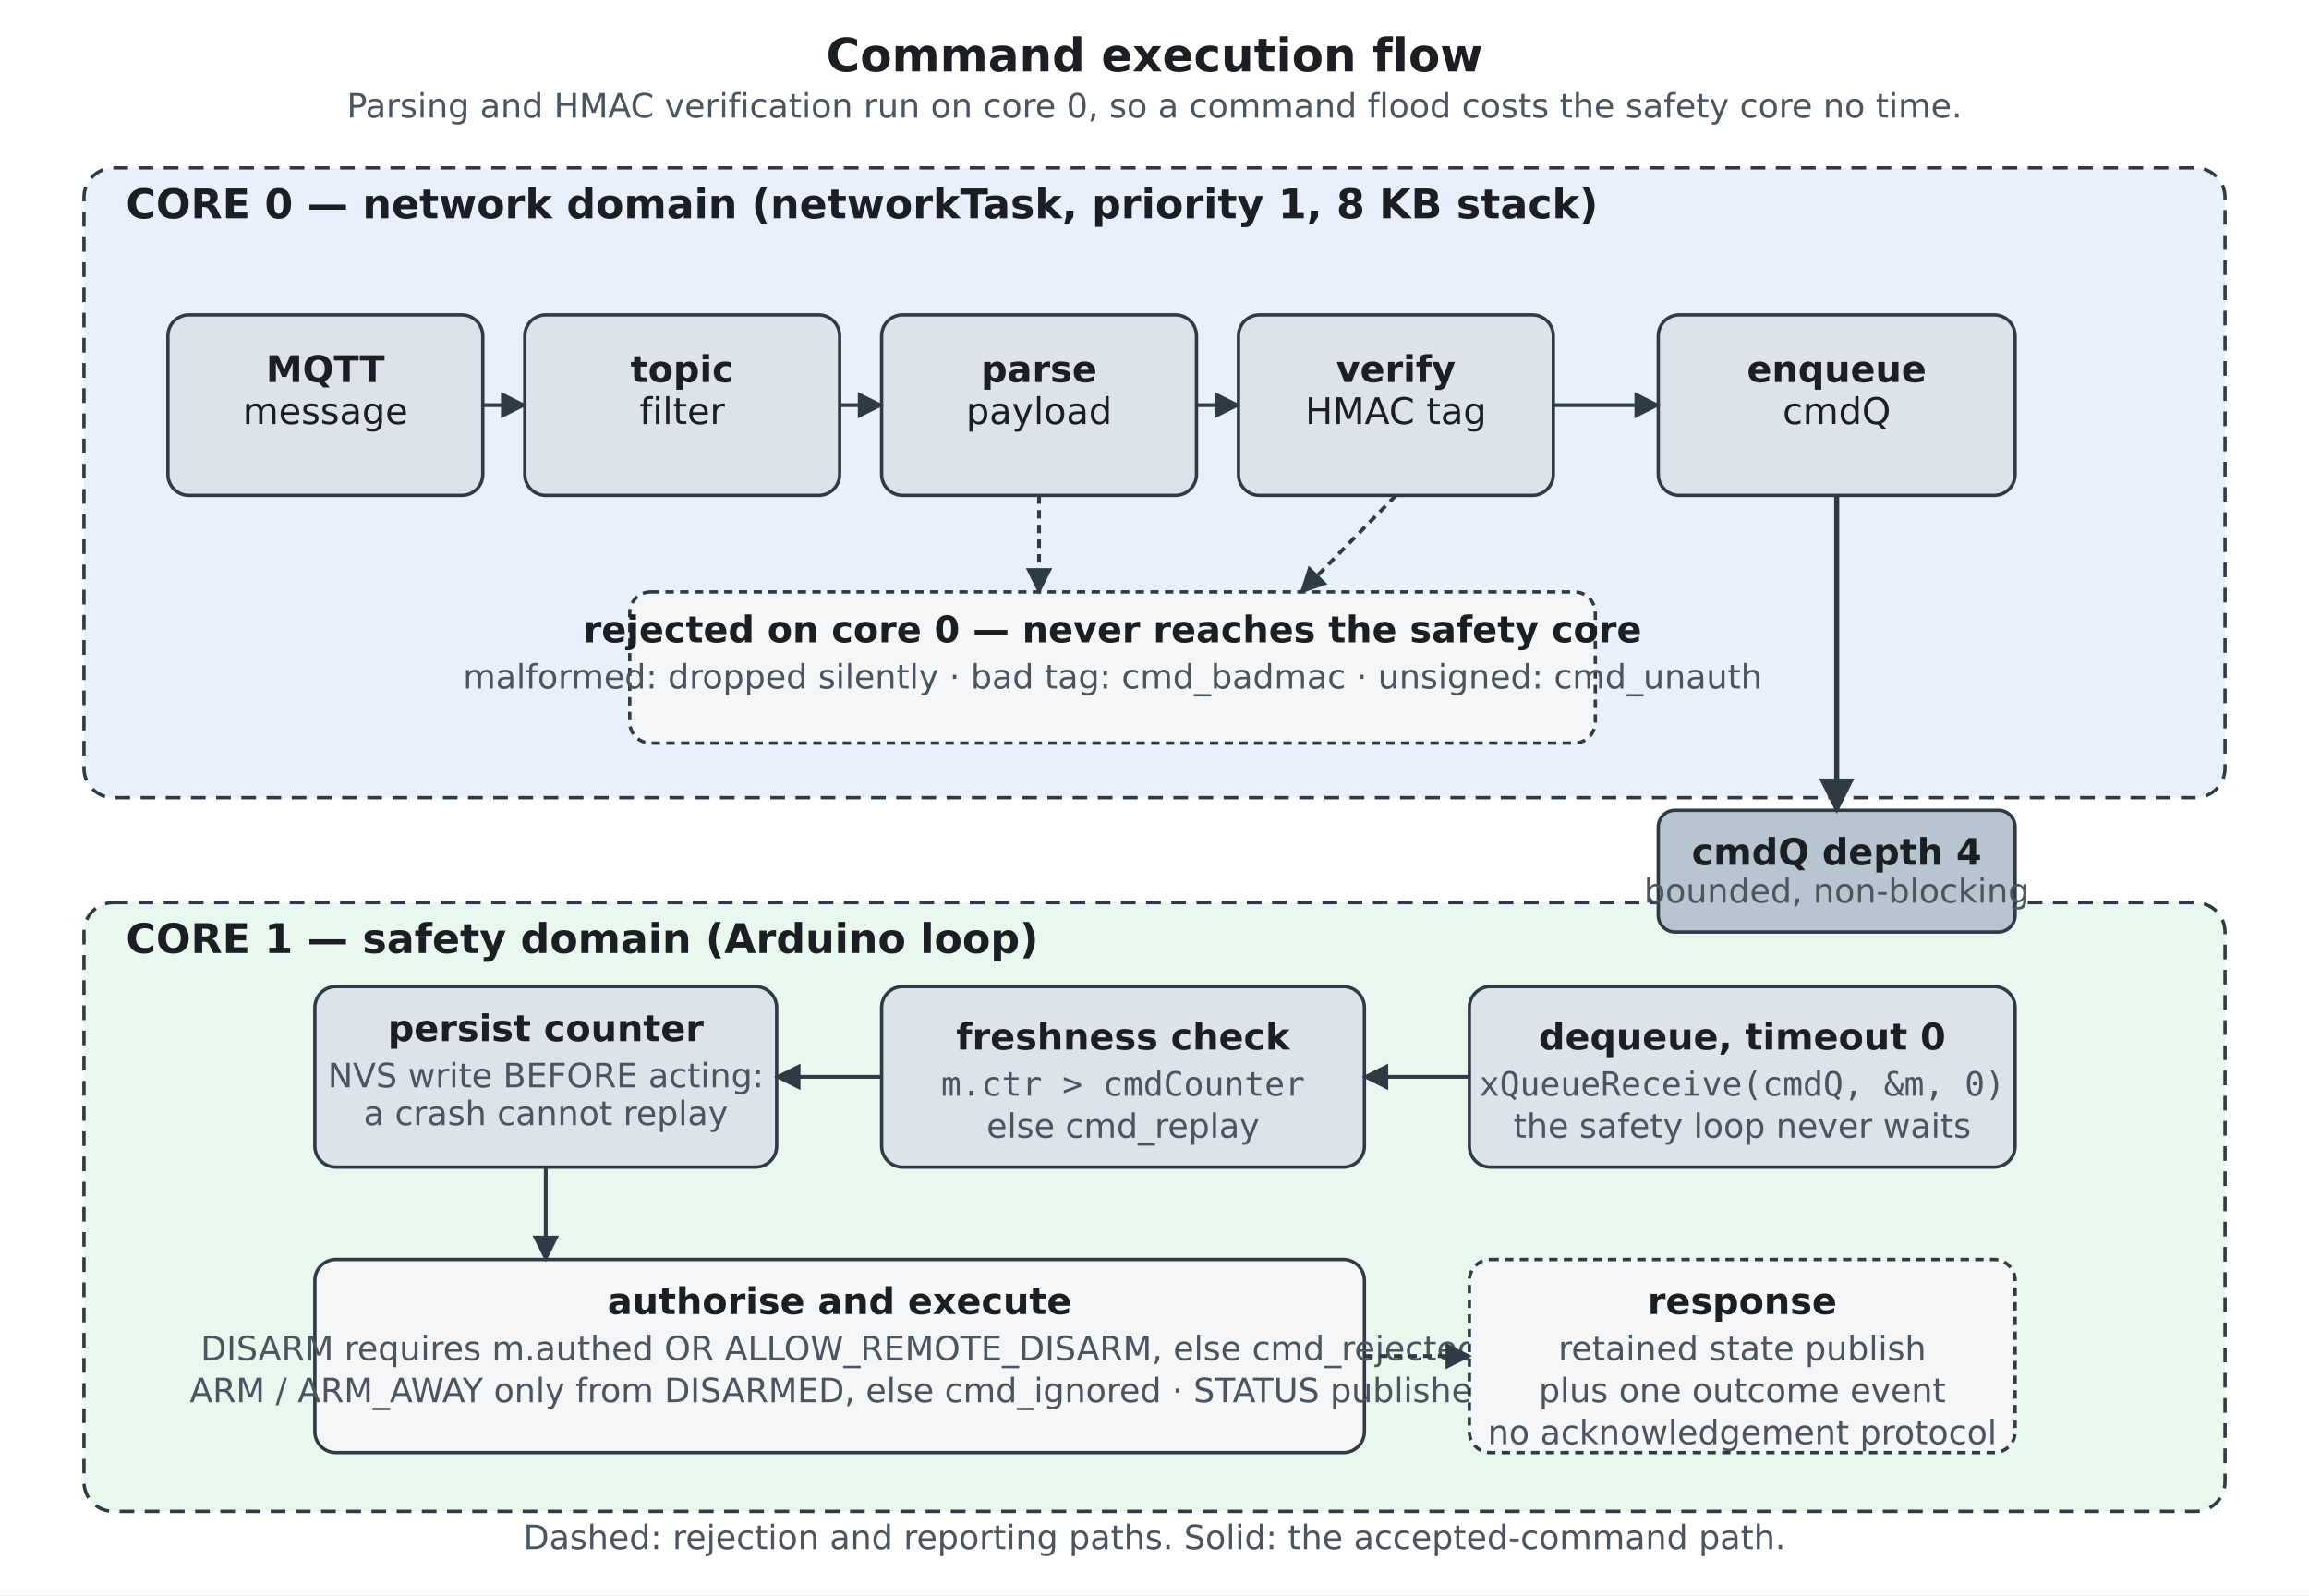
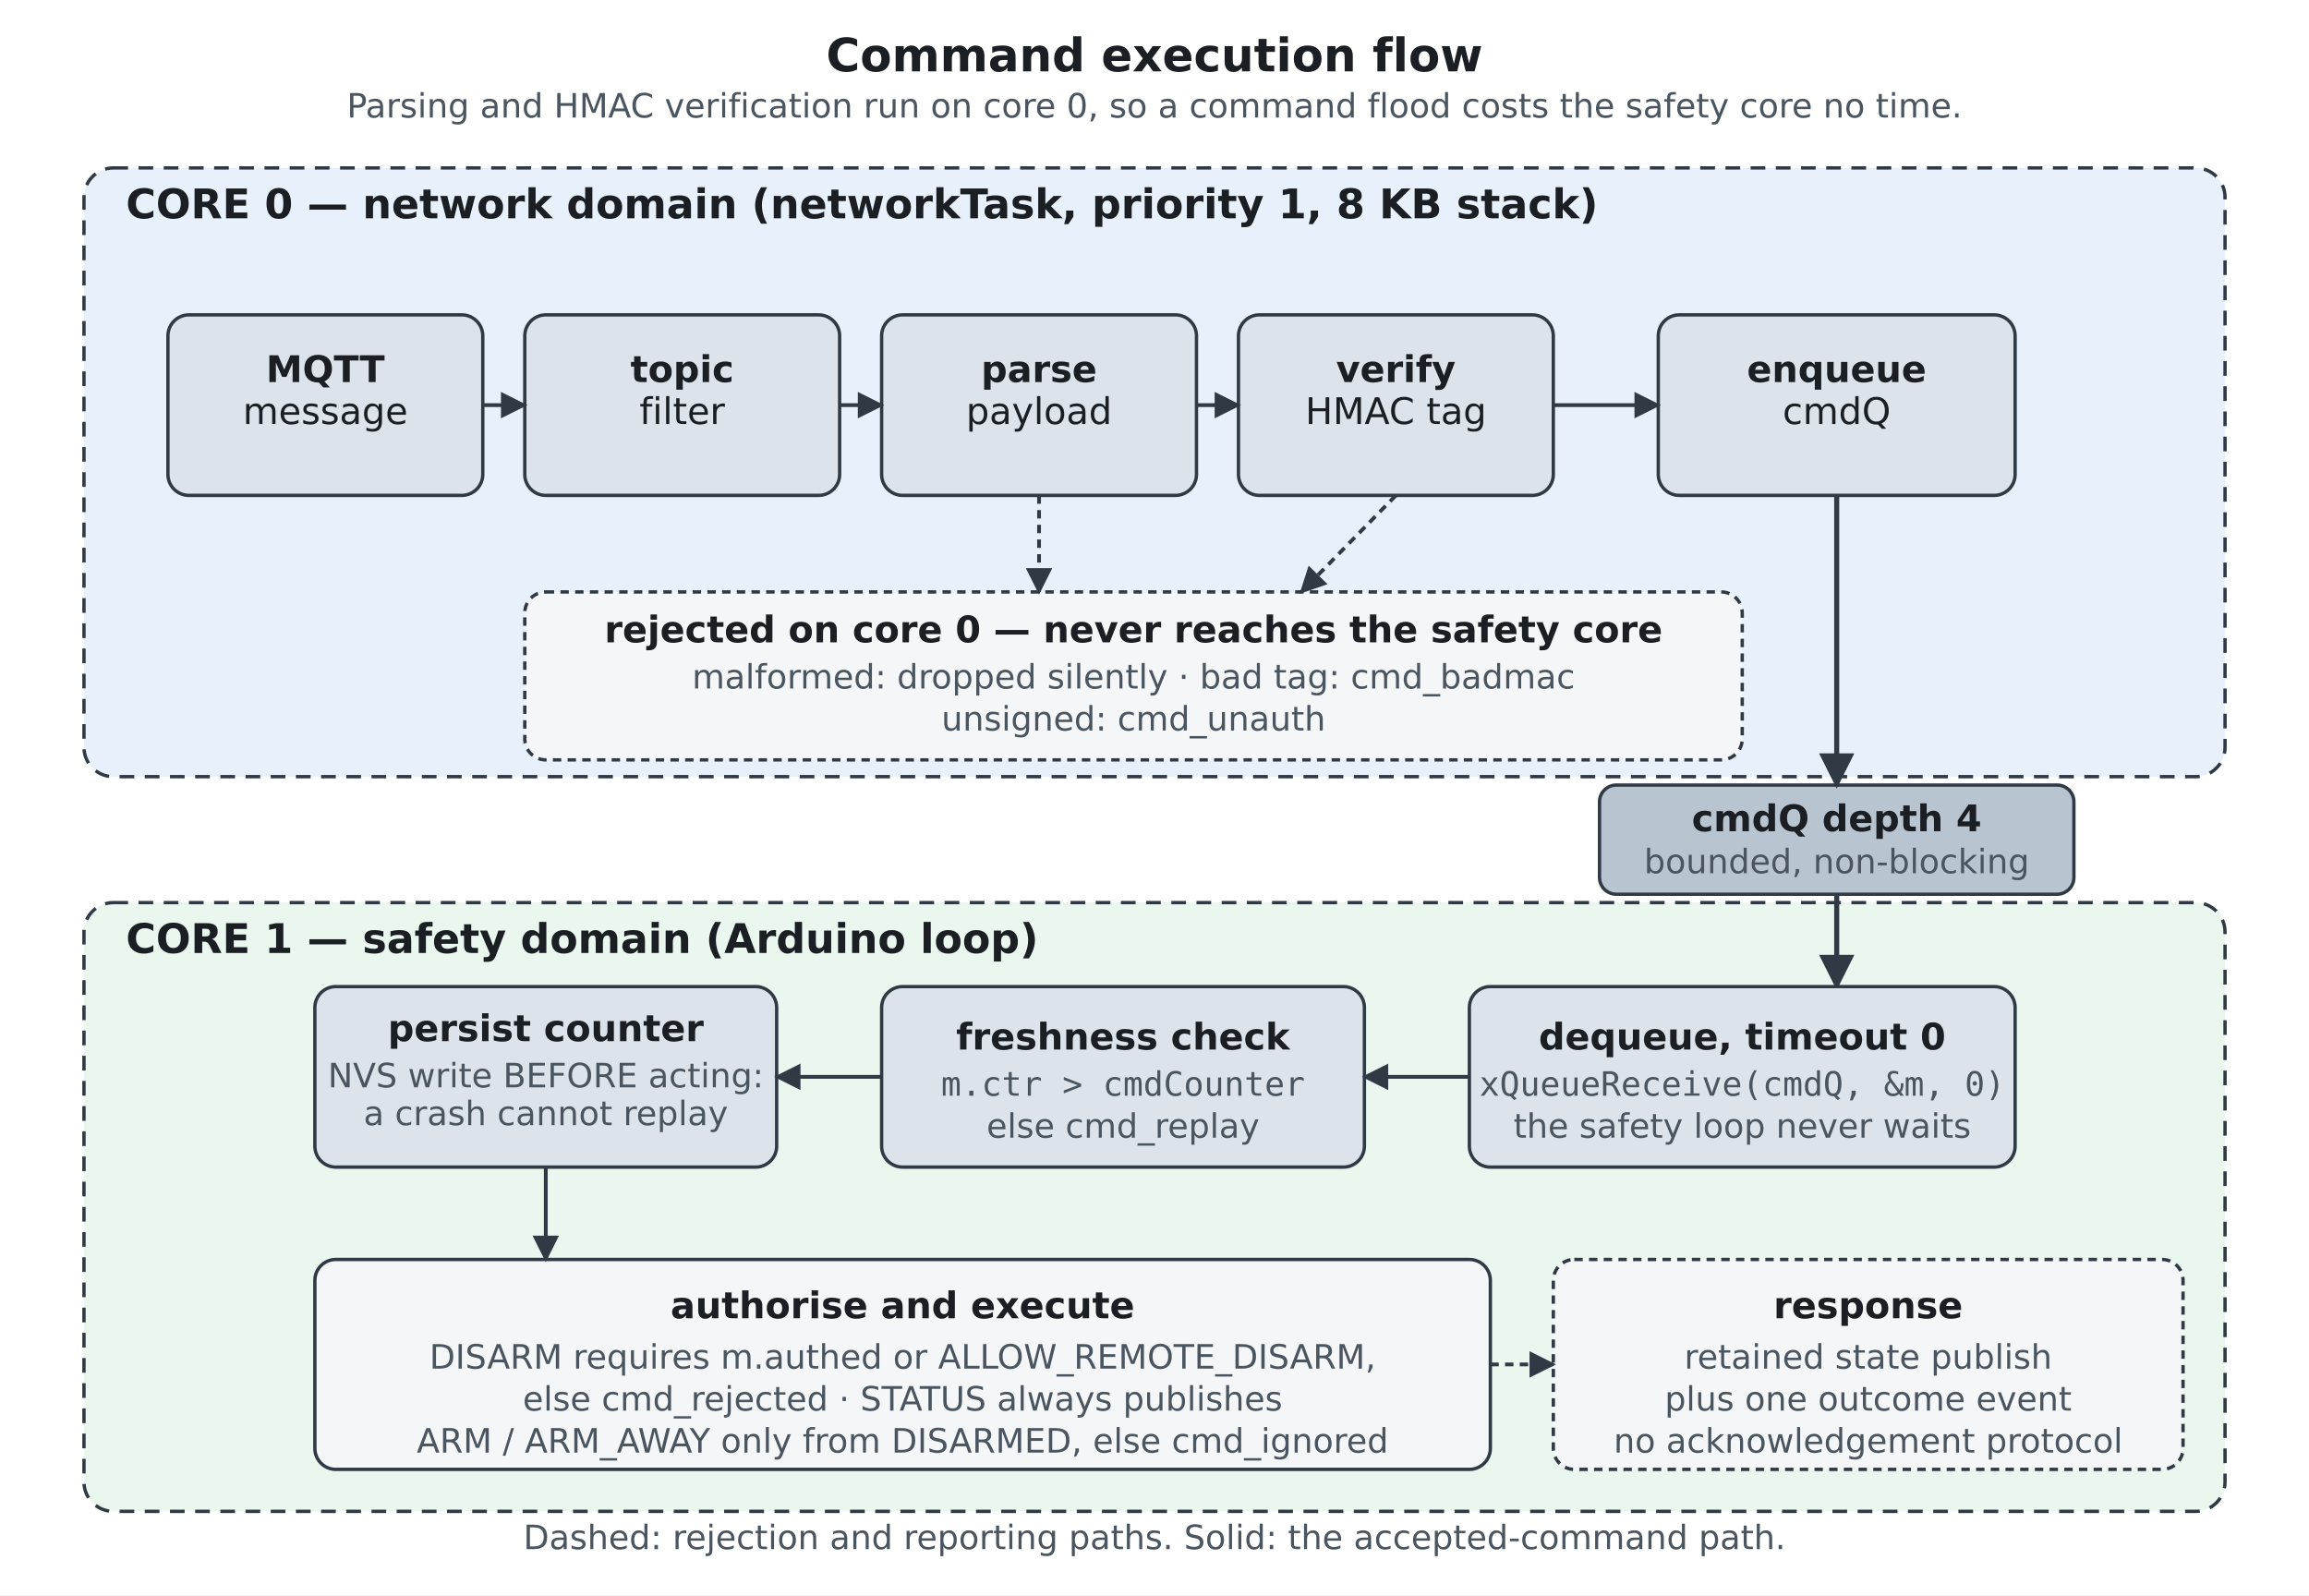
<svg xmlns="http://www.w3.org/2000/svg" width="1100" height="760" viewBox="0 0 1100 760" font-family="DejaVu Sans, Arial, Helvetica, sans-serif">
  <rect width="100%" height="100%" fill="#FFFFFF" />
  <defs>
    <marker id="arr" viewBox="0 0 10 10" refX="9" refY="5" markerWidth="7" markerHeight="7" orient="auto">
      <path d="M0 0 L10 5 L0 10 z" fill="#2F3A45" />
    </marker>
  </defs>
  <text x="550" y="34" font-size="22" font-family="DejaVu Sans, Arial, Helvetica, sans-serif" text-anchor="middle" fill="#1B1F23" font-weight="bold">Command execution flow</text>
  <text x="550" y="56" font-size="16" font-family="DejaVu Sans, Arial, Helvetica, sans-serif" text-anchor="middle" fill="#4A5560">Parsing and HMAC verification run on core 0, so a command flood costs the safety core no time.</text>
-   <rect x="40" y="80" width="1020" height="300" rx="14" fill="#E8F1FB" stroke="#2F3A45" stroke-width="1.6" stroke-dasharray="7 5" />
+   <rect x="40" y="80" width="1020" height="290" rx="14" fill="#E8F1FB" stroke="#2F3A45" stroke-width="1.6" stroke-dasharray="7 5" />
  <text x="60" y="104" font-size="19.5" font-family="DejaVu Sans, Arial, Helvetica, sans-serif" text-anchor="start" fill="#1B1F23" font-weight="bold">CORE 0  —  network domain  (networkTask, priority 1, 8 KB stack)</text>
  <rect x="40" y="430" width="1020" height="290" rx="14" fill="#E9F7EF" stroke="#2F3A45" stroke-width="1.6" stroke-dasharray="7 5" />
  <text x="60" y="454" font-size="19.5" font-family="DejaVu Sans, Arial, Helvetica, sans-serif" text-anchor="start" fill="#1B1F23" font-weight="bold">CORE 1  —  safety domain  (Arduino loop)</text>
  <rect x="80" y="150" width="150" height="86" rx="10" fill="#DCE3EA" stroke="#2F3A45" stroke-width="1.6" />
  <text x="155.0" y="182" font-size="17.5" font-family="DejaVu Sans, Arial, Helvetica, sans-serif" text-anchor="middle" fill="#1B1F23" font-weight="bold">MQTT</text>
  <text x="155.0" y="202" font-size="17.5" font-family="DejaVu Sans, Arial, Helvetica, sans-serif" text-anchor="middle" fill="#1B1F23">message</text>
  <rect x="250" y="150" width="150" height="86" rx="10" fill="#DCE3EA" stroke="#2F3A45" stroke-width="1.6" />
  <text x="325.0" y="182" font-size="17.5" font-family="DejaVu Sans, Arial, Helvetica, sans-serif" text-anchor="middle" fill="#1B1F23" font-weight="bold">topic</text>
  <text x="325.0" y="202" font-size="17.5" font-family="DejaVu Sans, Arial, Helvetica, sans-serif" text-anchor="middle" fill="#1B1F23">filter</text>
  <rect x="420" y="150" width="150" height="86" rx="10" fill="#DCE3EA" stroke="#2F3A45" stroke-width="1.6" />
  <text x="495.0" y="182" font-size="17.5" font-family="DejaVu Sans, Arial, Helvetica, sans-serif" text-anchor="middle" fill="#1B1F23" font-weight="bold">parse</text>
  <text x="495.0" y="202" font-size="17.5" font-family="DejaVu Sans, Arial, Helvetica, sans-serif" text-anchor="middle" fill="#1B1F23">payload</text>
  <rect x="590" y="150" width="150" height="86" rx="10" fill="#DCE3EA" stroke="#2F3A45" stroke-width="1.6" />
  <text x="665.0" y="182" font-size="17.5" font-family="DejaVu Sans, Arial, Helvetica, sans-serif" text-anchor="middle" fill="#1B1F23" font-weight="bold">verify</text>
  <text x="665.0" y="202" font-size="17.5" font-family="DejaVu Sans, Arial, Helvetica, sans-serif" text-anchor="middle" fill="#1B1F23">HMAC tag</text>
  <rect x="790" y="150" width="170" height="86" rx="10" fill="#DCE3EA" stroke="#2F3A45" stroke-width="1.6" />
  <text x="875.0" y="182" font-size="17.5" font-family="DejaVu Sans, Arial, Helvetica, sans-serif" text-anchor="middle" fill="#1B1F23" font-weight="bold">enqueue</text>
  <text x="875.0" y="202" font-size="17.5" font-family="DejaVu Sans, Arial, Helvetica, sans-serif" text-anchor="middle" fill="#1B1F23">cmdQ</text>
  <path d="M230 193 L250 193" fill="none" stroke="#2F3A45" stroke-width="1.8" marker-end="url(#arr)" />
  <path d="M400 193 L420 193" fill="none" stroke="#2F3A45" stroke-width="1.8" marker-end="url(#arr)" />
  <path d="M570 193 L590 193" fill="none" stroke="#2F3A45" stroke-width="1.8" marker-end="url(#arr)" />
  <path d="M740 193 L790 193" fill="none" stroke="#2F3A45" stroke-width="1.8" marker-end="url(#arr)" />
-   <rect x="300" y="282" width="460" height="72" rx="10" fill="#F4F6F8" stroke="#2F3A45" stroke-width="1.6" stroke-dasharray="4 3" />
-   <text x="530" y="306" font-size="17.5" font-family="DejaVu Sans, Arial, Helvetica, sans-serif" text-anchor="middle" fill="#1B1F23" font-weight="bold">rejected on core 0  —  never reaches the safety core</text>
-   <text x="530" y="328" font-size="16" font-family="DejaVu Sans, Arial, Helvetica, sans-serif" text-anchor="middle" fill="#4A5560">malformed: dropped silently   ·   bad tag: cmd_badmac   ·   unsigned: cmd_unauth</text>
+   <rect x="250" y="282" width="580" height="80" rx="10" fill="#F4F6F8" stroke="#2F3A45" stroke-width="1.6" stroke-dasharray="4 3" />
+   <text x="540" y="306" font-size="17.5" font-family="DejaVu Sans, Arial, Helvetica, sans-serif" text-anchor="middle" fill="#1B1F23" font-weight="bold">rejected on core 0  —  never reaches the safety core</text>
+   <text x="540" y="328" font-size="16" font-family="DejaVu Sans, Arial, Helvetica, sans-serif" text-anchor="middle" fill="#4A5560">malformed: dropped silently   ·   bad tag: cmd_badmac</text>
+   <text x="540" y="348" font-size="16" font-family="DejaVu Sans, Arial, Helvetica, sans-serif" text-anchor="middle" fill="#4A5560">unsigned: cmd_unauth</text>
  <path d="M495 236 L495 282" fill="none" stroke="#2F3A45" stroke-width="1.8" stroke-dasharray="4 3" marker-end="url(#arr)" />
  <path d="M665 236 L620 282" fill="none" stroke="#2F3A45" stroke-width="1.8" stroke-dasharray="4 3" marker-end="url(#arr)" />
-   <rect x="790" y="386" width="170" height="58" rx="8" fill="#B8C4D0" stroke="#2F3A45" stroke-width="1.6" />
-   <text x="875" y="412" font-size="17.5" font-family="DejaVu Sans, Arial, Helvetica, sans-serif" text-anchor="middle" fill="#1B1F23" font-weight="bold">cmdQ  depth 4</text>
-   <text x="875" y="430" font-size="16" font-family="DejaVu Sans, Arial, Helvetica, sans-serif" text-anchor="middle" fill="#4A5560">bounded, non-blocking</text>
-   <path d="M875 236 L875 386" fill="none" stroke="#2F3A45" stroke-width="2.4" marker-end="url(#arr)" />
+   <rect x="762" y="374" width="226" height="52" rx="8" fill="#B8C4D0" stroke="#2F3A45" stroke-width="1.6" />
+   <text x="875" y="396" font-size="17.5" font-family="DejaVu Sans, Arial, Helvetica, sans-serif" text-anchor="middle" fill="#1B1F23" font-weight="bold">cmdQ  depth 4</text>
+   <text x="875" y="416" font-size="16" font-family="DejaVu Sans, Arial, Helvetica, sans-serif" text-anchor="middle" fill="#4A5560">bounded, non-blocking</text>
+   <path d="M875 236 L875 374" fill="none" stroke="#2F3A45" stroke-width="2.4" marker-end="url(#arr)" />
+   <path d="M875 426 L875 470" fill="none" stroke="#2F3A45" stroke-width="2.4" marker-end="url(#arr)" />
  <rect x="700" y="470" width="260" height="86" rx="10" fill="#DCE3EA" stroke="#2F3A45" stroke-width="1.6" />
  <text x="830" y="500" font-size="17.5" font-family="DejaVu Sans, Arial, Helvetica, sans-serif" text-anchor="middle" fill="#1B1F23" font-weight="bold">dequeue, timeout 0</text>
  <text x="830" y="522" font-size="16" font-family="&quot;DejaVu Sans Mono&quot;, monospace" text-anchor="middle" fill="#4A5560">xQueueReceive(cmdQ, &amp;m, 0)</text>
  <text x="830" y="542" font-size="16" font-family="DejaVu Sans, Arial, Helvetica, sans-serif" text-anchor="middle" fill="#4A5560">the safety loop never waits</text>
  <rect x="420" y="470" width="230" height="86" rx="10" fill="#DCE3EA" stroke="#2F3A45" stroke-width="1.6" />
  <text x="535" y="500" font-size="17.5" font-family="DejaVu Sans, Arial, Helvetica, sans-serif" text-anchor="middle" fill="#1B1F23" font-weight="bold">freshness check</text>
  <text x="535" y="522" font-size="16" font-family="&quot;DejaVu Sans Mono&quot;, monospace" text-anchor="middle" fill="#4A5560">m.ctr &gt; cmdCounter</text>
  <text x="535" y="542" font-size="16" font-family="DejaVu Sans, Arial, Helvetica, sans-serif" text-anchor="middle" fill="#4A5560">else cmd_replay</text>
  <rect x="150" y="470" width="220" height="86" rx="10" fill="#DCE3EA" stroke="#2F3A45" stroke-width="1.6" />
  <text x="260" y="496" font-size="17.5" font-family="DejaVu Sans, Arial, Helvetica, sans-serif" text-anchor="middle" fill="#1B1F23" font-weight="bold">persist counter</text>
  <text x="260" y="518" font-size="16" font-family="DejaVu Sans, Arial, Helvetica, sans-serif" text-anchor="middle" fill="#4A5560">NVS write BEFORE acting:</text>
  <text x="260" y="536" font-size="16" font-family="DejaVu Sans, Arial, Helvetica, sans-serif" text-anchor="middle" fill="#4A5560">a crash cannot replay</text>
-   <rect x="150" y="600" width="500" height="92" rx="10" fill="#F4F6F8" stroke="#2F3A45" stroke-width="1.6" />
-   <text x="400" y="626" font-size="17.5" font-family="DejaVu Sans, Arial, Helvetica, sans-serif" text-anchor="middle" fill="#1B1F23" font-weight="bold">authorise and execute</text>
-   <text x="400" y="648" font-size="16" font-family="DejaVu Sans, Arial, Helvetica, sans-serif" text-anchor="middle" fill="#4A5560">DISARM requires m.authed OR ALLOW_REMOTE_DISARM, else cmd_rejected</text>
-   <text x="400" y="668" font-size="16" font-family="DejaVu Sans, Arial, Helvetica, sans-serif" text-anchor="middle" fill="#4A5560">ARM / ARM_AWAY only from DISARMED, else cmd_ignored   ·   STATUS publishes</text>
+   <rect x="150" y="600" width="560" height="100" rx="10" fill="#F4F6F8" stroke="#2F3A45" stroke-width="1.6" />
+   <text x="430" y="628" font-size="17.5" font-family="DejaVu Sans, Arial, Helvetica, sans-serif" text-anchor="middle" fill="#1B1F23" font-weight="bold">authorise and execute</text>
+   <text x="430" y="652" font-size="16" font-family="DejaVu Sans, Arial, Helvetica, sans-serif" text-anchor="middle" fill="#4A5560">DISARM requires m.authed or ALLOW_REMOTE_DISARM,</text>
+   <text x="430" y="672" font-size="16" font-family="DejaVu Sans, Arial, Helvetica, sans-serif" text-anchor="middle" fill="#4A5560">else cmd_rejected   ·   STATUS always publishes</text>
+   <text x="430" y="692" font-size="16" font-family="DejaVu Sans, Arial, Helvetica, sans-serif" text-anchor="middle" fill="#4A5560">ARM / ARM_AWAY only from DISARMED, else cmd_ignored</text>
  <path d="M700 513 L650 513" fill="none" stroke="#2F3A45" stroke-width="1.8" marker-end="url(#arr)" />
  <path d="M420 513 L370 513" fill="none" stroke="#2F3A45" stroke-width="1.8" marker-end="url(#arr)" />
  <path d="M260 556 L260 600" fill="none" stroke="#2F3A45" stroke-width="1.8" marker-end="url(#arr)" />
-   <rect x="700" y="600" width="260" height="92" rx="10" fill="#F4F6F8" stroke="#2F3A45" stroke-width="1.6" stroke-dasharray="4 3" />
-   <text x="830" y="626" font-size="17.5" font-family="DejaVu Sans, Arial, Helvetica, sans-serif" text-anchor="middle" fill="#1B1F23" font-weight="bold">response</text>
-   <text x="830" y="648" font-size="16" font-family="DejaVu Sans, Arial, Helvetica, sans-serif" text-anchor="middle" fill="#4A5560">retained state publish</text>
-   <text x="830" y="668" font-size="16" font-family="DejaVu Sans, Arial, Helvetica, sans-serif" text-anchor="middle" fill="#4A5560">plus one outcome event</text>
-   <text x="830" y="688" font-size="16" font-family="DejaVu Sans, Arial, Helvetica, sans-serif" text-anchor="middle" fill="#4A5560">no acknowledgement protocol</text>
-   <path d="M650 646 L700 646" fill="none" stroke="#2F3A45" stroke-width="1.8" stroke-dasharray="4 3" marker-end="url(#arr)" />
+   <rect x="740" y="600" width="300" height="100" rx="10" fill="#F4F6F8" stroke="#2F3A45" stroke-width="1.6" stroke-dasharray="4 3" />
+   <text x="890" y="628" font-size="17.5" font-family="DejaVu Sans, Arial, Helvetica, sans-serif" text-anchor="middle" fill="#1B1F23" font-weight="bold">response</text>
+   <text x="890" y="652" font-size="16" font-family="DejaVu Sans, Arial, Helvetica, sans-serif" text-anchor="middle" fill="#4A5560">retained state publish</text>
+   <text x="890" y="672" font-size="16" font-family="DejaVu Sans, Arial, Helvetica, sans-serif" text-anchor="middle" fill="#4A5560">plus one outcome event</text>
+   <text x="890" y="692" font-size="16" font-family="DejaVu Sans, Arial, Helvetica, sans-serif" text-anchor="middle" fill="#4A5560">no acknowledgement protocol</text>
+   <path d="M710 650 L740 650" fill="none" stroke="#2F3A45" stroke-width="1.8" stroke-dasharray="4 3" marker-end="url(#arr)" />
  <text x="550" y="738" font-size="16" font-family="DejaVu Sans, Arial, Helvetica, sans-serif" text-anchor="middle" fill="#4A5560">Dashed: rejection and reporting paths.  Solid: the accepted-command path.</text>
</svg>
